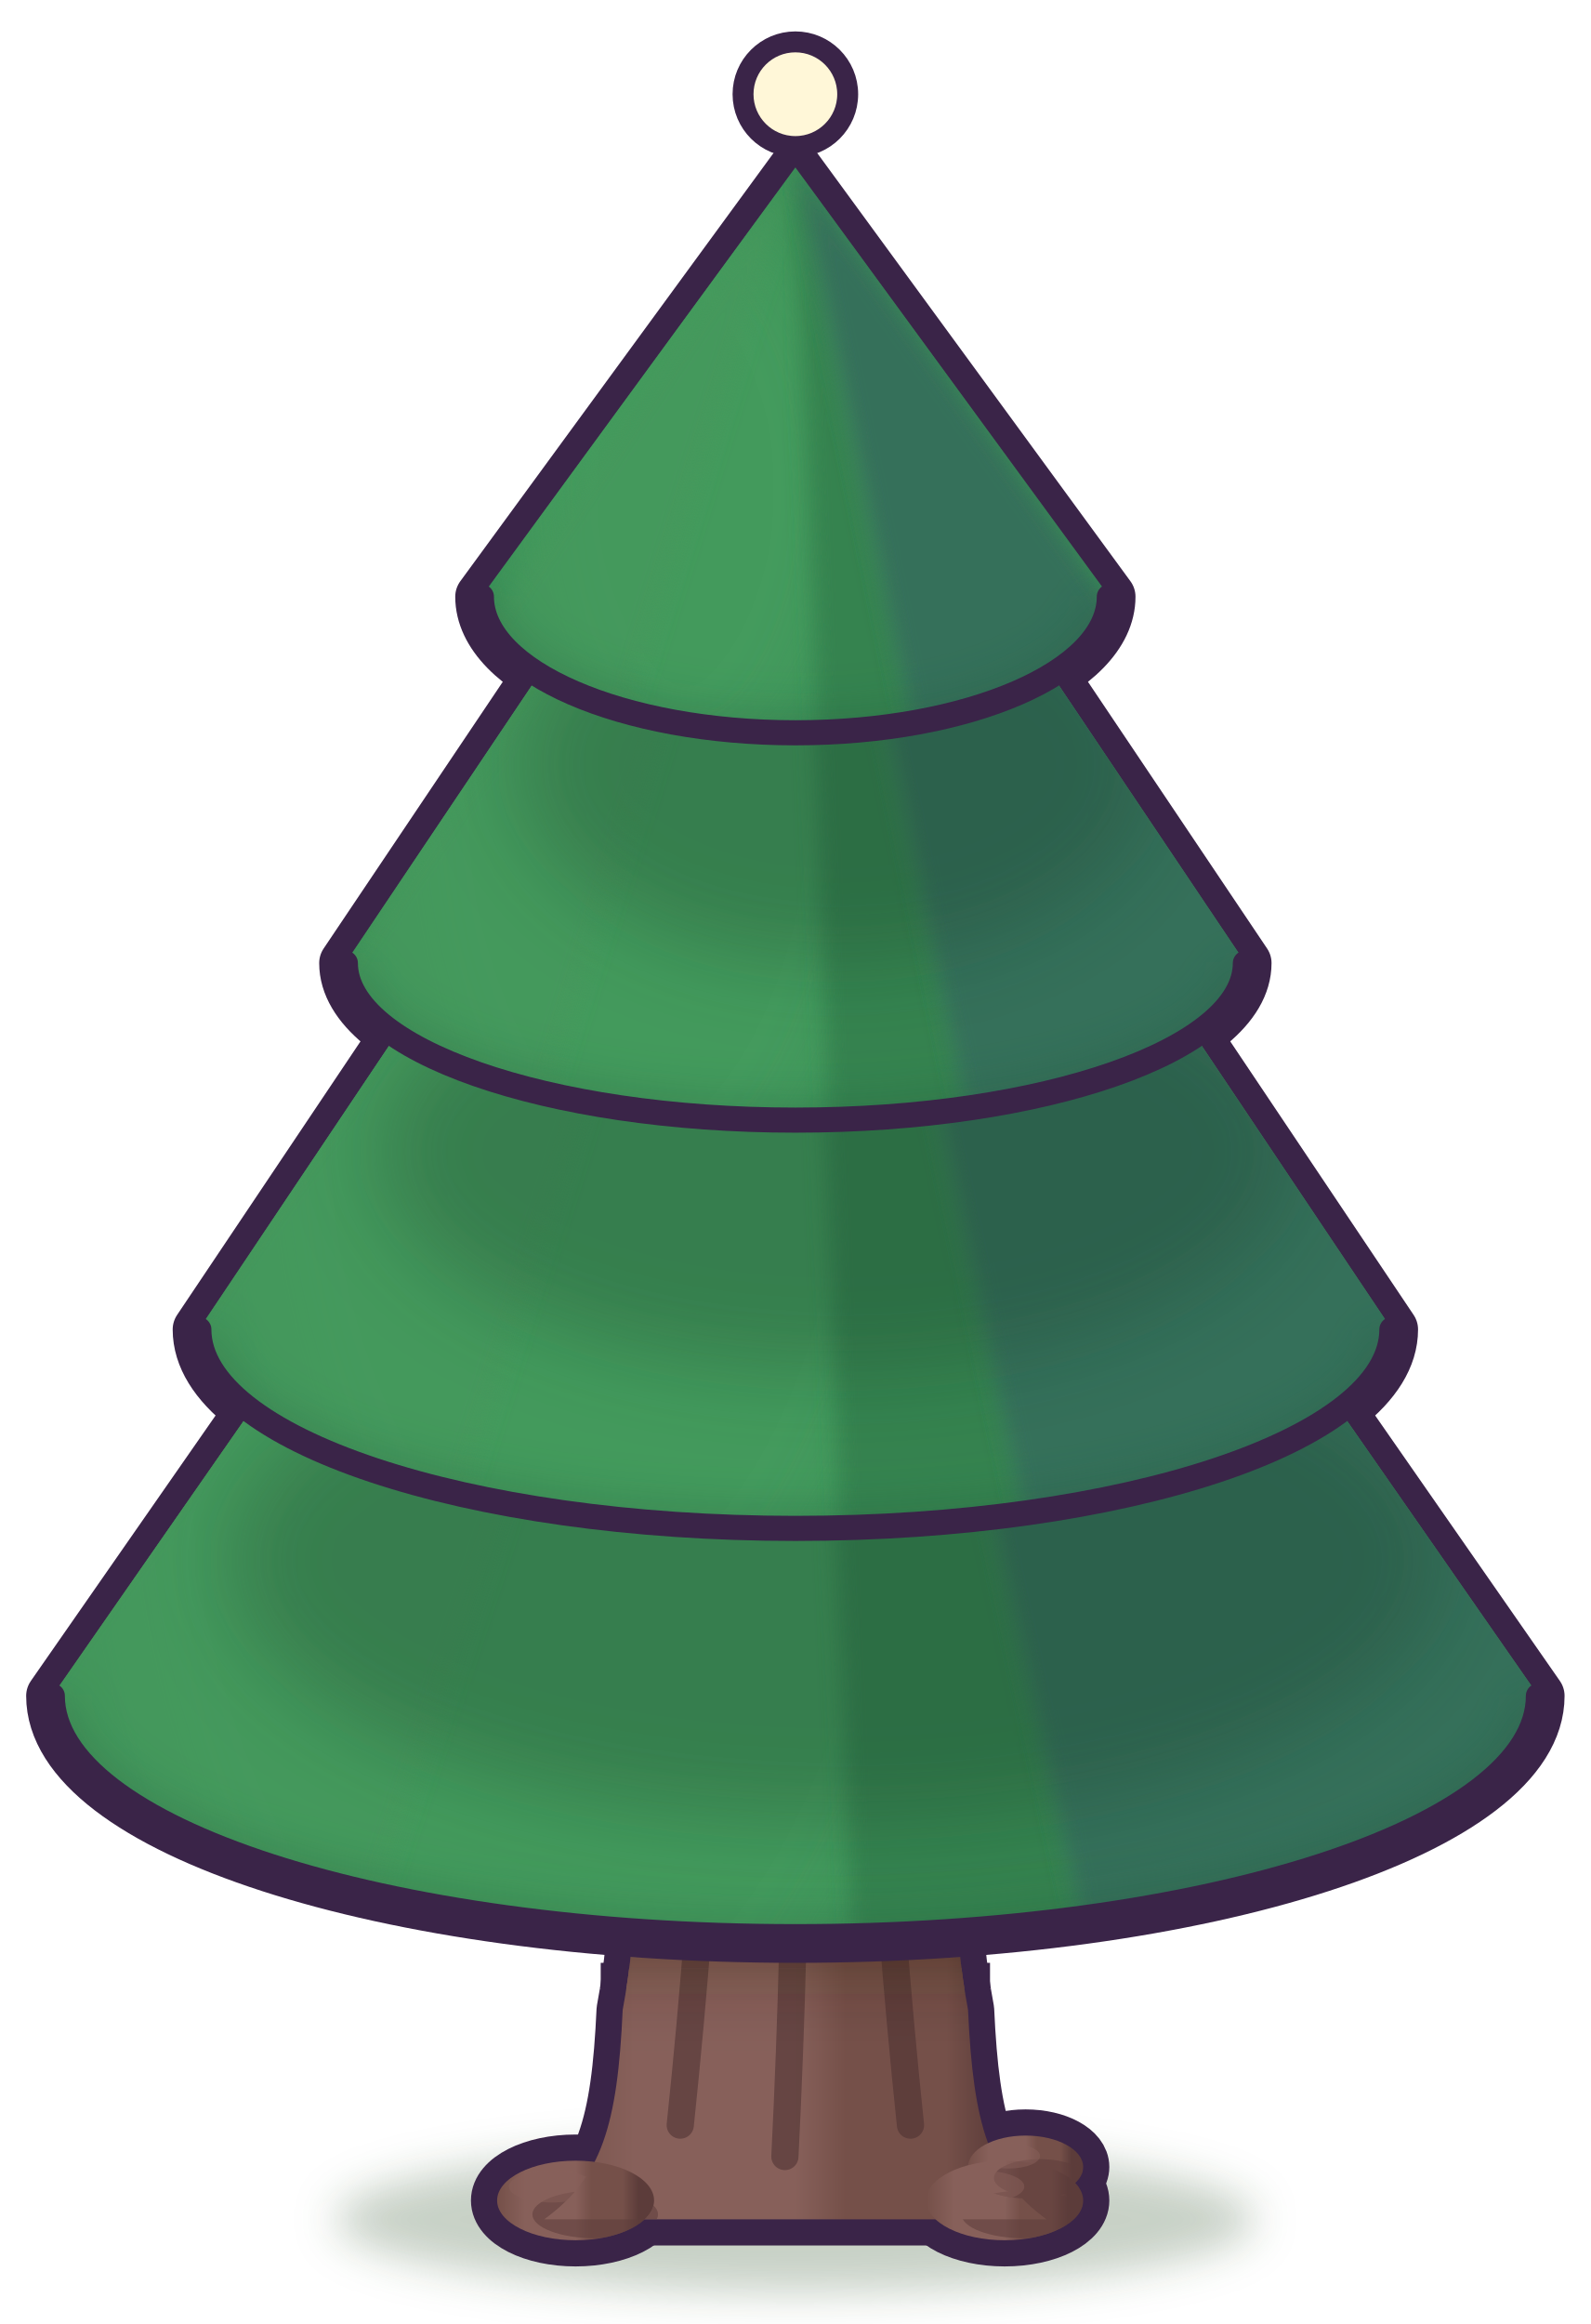
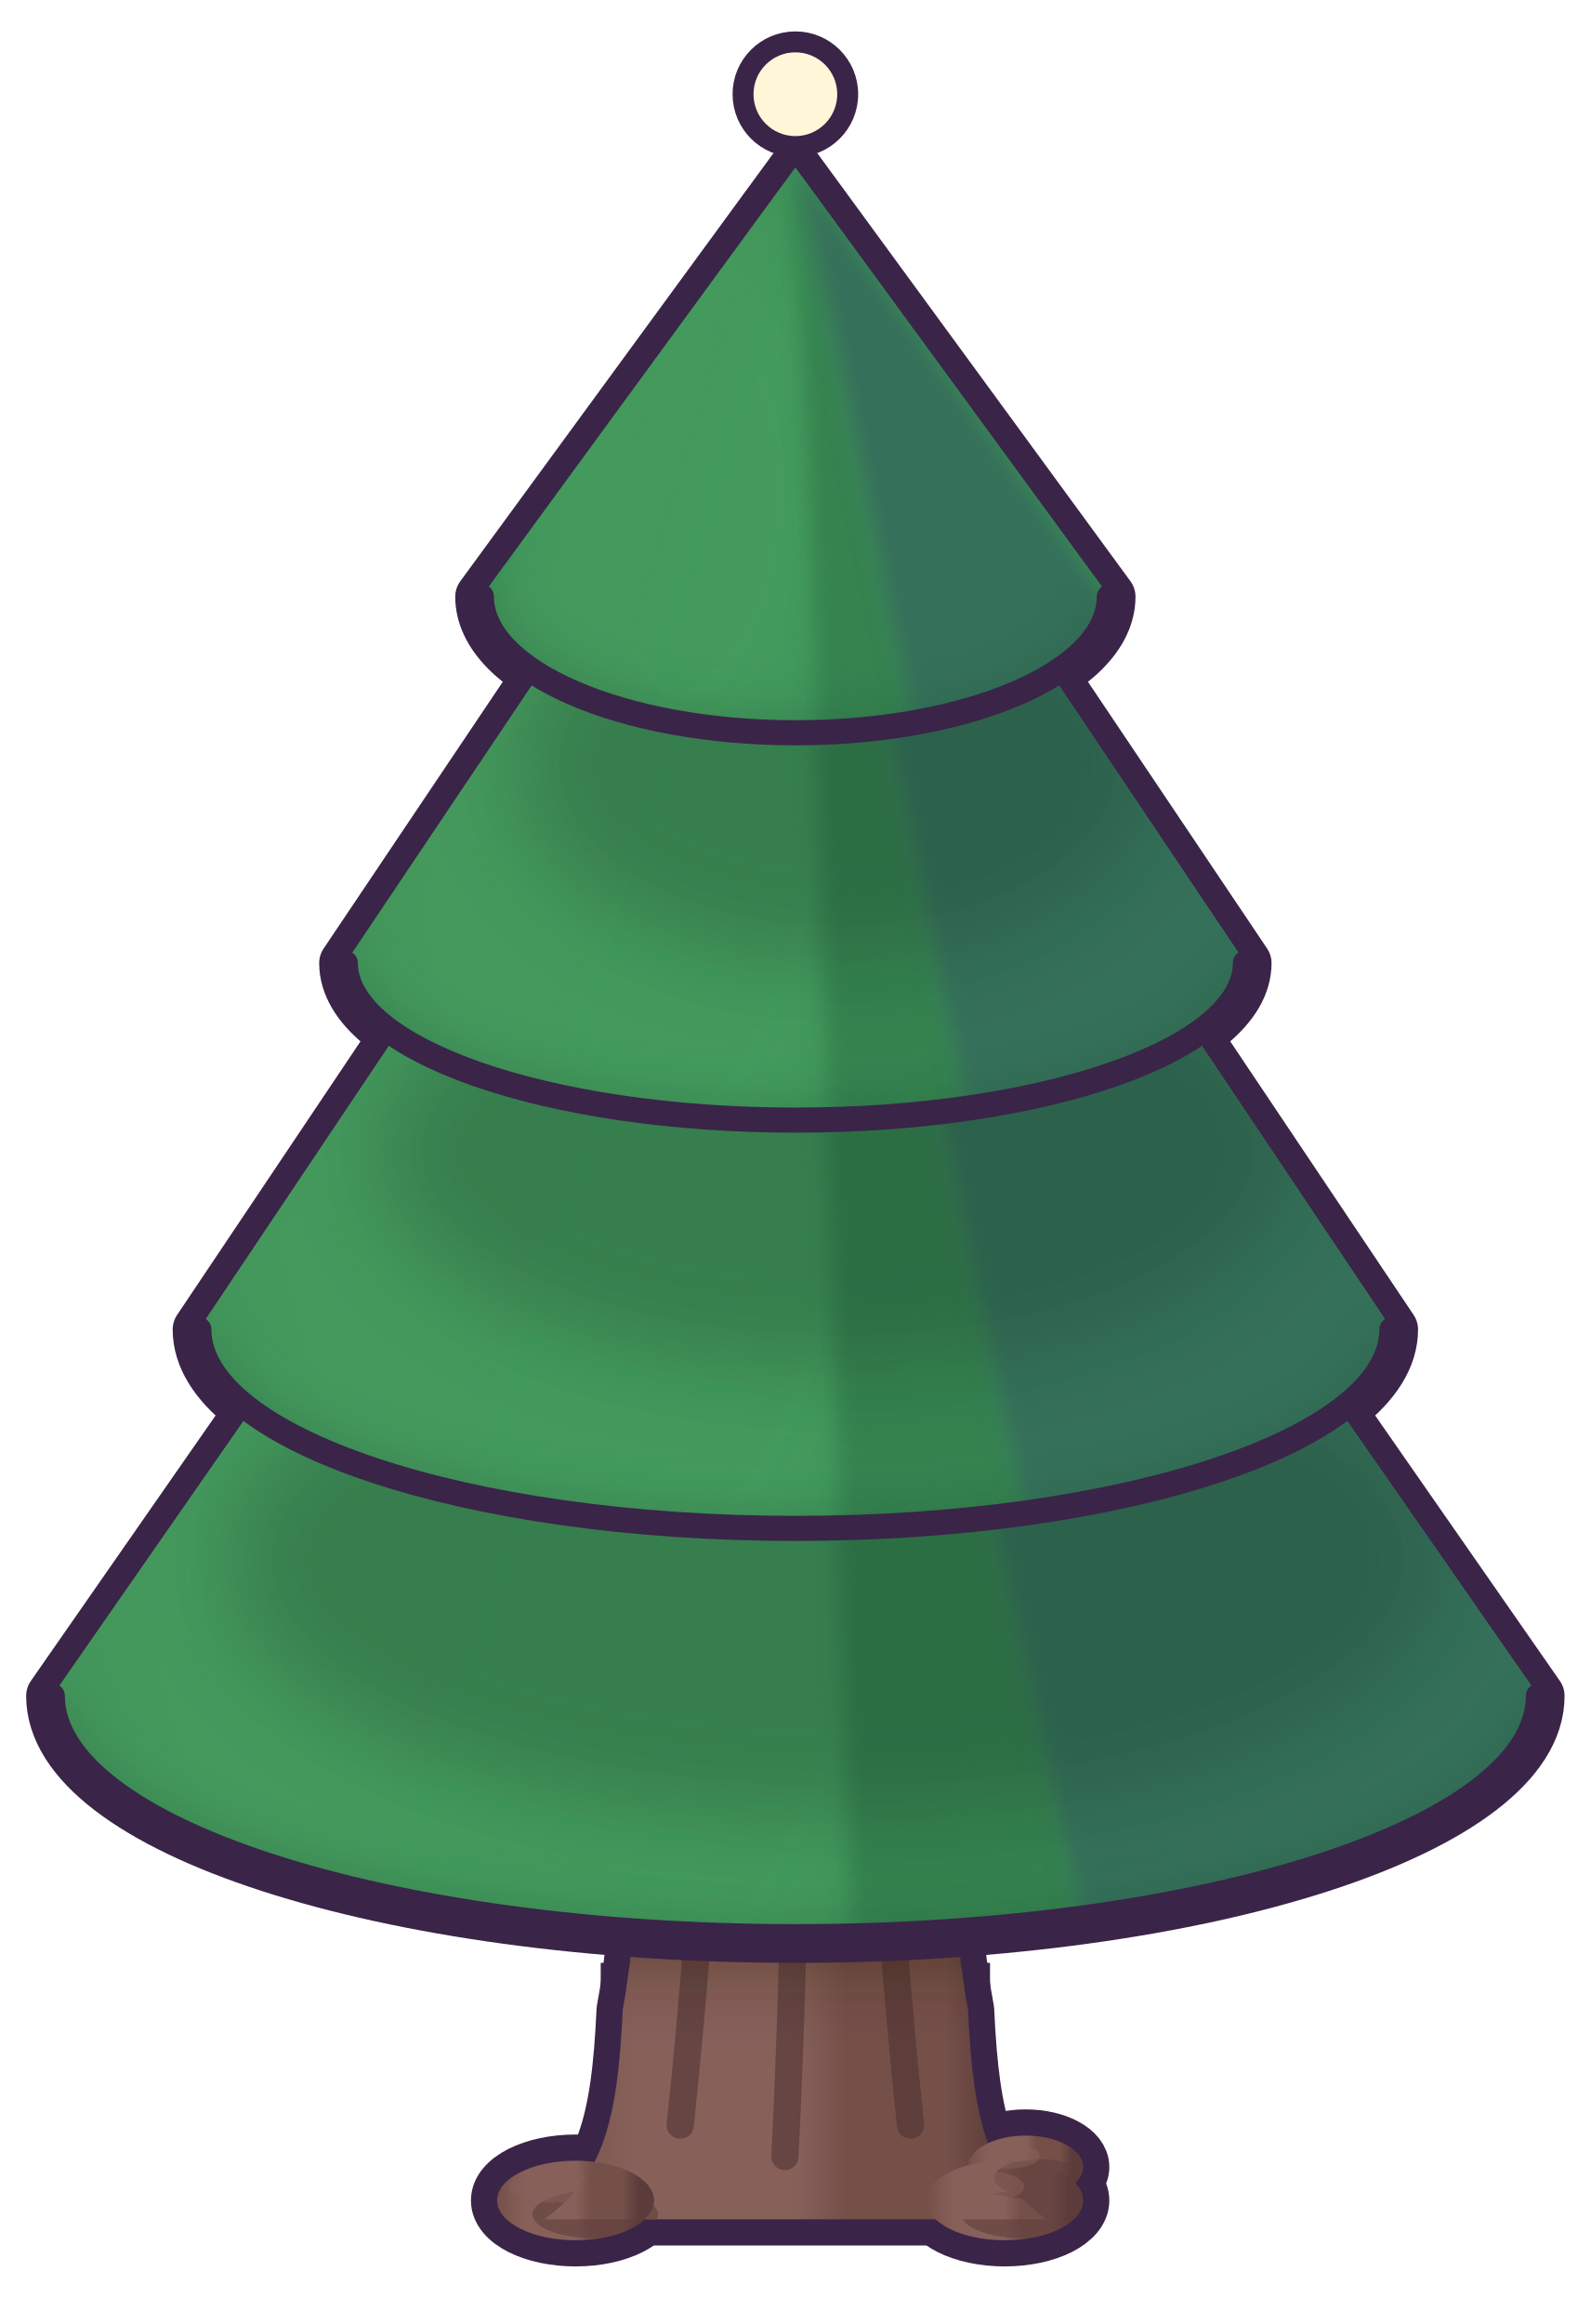
<svg xmlns="http://www.w3.org/2000/svg" width="152" height="222" viewBox="-76 -212 152 222">
  <defs>
    <linearGradient id="bark" x1="0" x2="1">
      <stop offset="0" stop-color="#755049" />
      <stop offset=".18" stop-color="#87605a" />
      <stop offset=".5" stop-color="#87605a" />
      <stop offset=".6" stop-color="#755049" />
      <stop offset=".8" stop-color="#755049" />
      <stop offset=".9" stop-color="#5c3c3a" />
    </linearGradient>
    <filter id="soft" x="-30%" y="-30%" width="160%" height="160%">
      <feGaussianBlur stdDeviation="4" />
    </filter>
    <filter id="soft2" x="-30%" y="-30%" width="160%" height="160%">
      <feGaussianBlur stdDeviation="2" />
    </filter>
    <filter id="soft1" x="-10%" y="-10%" width="120%" height="120%">
      <feGaussianBlur stdDeviation="1" />
    </filter>
    <clipPath id="t0">
      <path d="M-71 -50L0 -152L71 -50A71 23 0 0 1 -71 -50Z" />
    </clipPath>
    <clipPath id="t1">
      <path d="M-57 -85L0 -170L57 -85A57 19 0 0 1 -57 -85Z" />
    </clipPath>
    <clipPath id="t2">
      <path d="M-43 -120L0 -184L43 -120A43 15 0 0 1 -43 -120Z" />
    </clipPath>
    <clipPath id="t3">
      <path d="M-30 -155L0 -196L30 -155A30 13 0 0 1 -30 -155Z" />
    </clipPath>
    <clipPath id="tk">
      <path d="M-15 -50 C-15 -36 -15 -28 -16.5 -20 C-17 -9 -18.5 -4 -24 0 L24 0 C18.5 -4 17 -9 16.5 -20 C15 -28 15 -36 15 -50 Z" />
      <ellipse cx="22" cy="-5" rx="5.5" ry="3" />
      <ellipse cx="-21" cy="-1.8" rx="7.5" ry="3.8" />
      <ellipse cx="20" cy="-1.8" rx="7.5" ry="3.8" />
    </clipPath>
    <clipPath id="cs">
      <rect x="-100" y="-24" width="200" height="40" />
    </clipPath>
    <clipPath id="cso">
      <rect x="-100" y="-22" width="200" height="40" />
    </clipPath>
    <clipPath id="ct">
      <rect x="-100" y="-75" width="200" height="53" />
    </clipPath>
    <clipPath id="cto">
      <rect x="-100" y="-75" width="200" height="53" />
    </clipPath>
  </defs>
-   <ellipse cx="0" cy="0" rx="44" ry="7" fill="#24461f" opacity=".25" filter="url(#soft2)" />
  <g id="top">
    <path d="M-18.6 -22H18.6" stroke="#3a2448" stroke-width="5" />
    <g clip-path="url(#cto)" fill="#3a2448" stroke="#3a2448" stroke-width="5" stroke-linejoin="round">
      <path d="M-15 -50 C-15 -36 -15 -28 -16.5 -20 C-17 -9 -18.5 -4 -24 0 L24 0 C18.5 -4 17 -9 16.5 -20 C15 -28 15 -36 15 -50 Z" />
      <ellipse cx="22" cy="-5" rx="5.5" ry="3" />
      <ellipse cx="-21" cy="-1.8" rx="7.5" ry="3.8" />
      <ellipse cx="20" cy="-1.8" rx="7.5" ry="3.8" />
    </g>
    <g clip-path="url(#ct)">
      <g fill="url(#bark)">
        <path d="M-15 -50 C-15 -36 -15 -28 -16.5 -20 C-17 -9 -18.5 -4 -24 0 L24 0 C18.5 -4 17 -9 16.5 -20 C15 -28 15 -36 15 -50 Z" />
        <ellipse cx="22" cy="-5" rx="5.5" ry="3" />
        <ellipse cx="-21" cy="-1.8" rx="7.5" ry="3.8" />
        <ellipse cx="20" cy="-1.8" rx="7.5" ry="3.8" />
      </g>
      <g clip-path="url(#tk)">
        <g fill="#5c3c3a" opacity=".55">
          <ellipse cx="23.375" cy="-3.95" rx="4.4" ry="1.8" />
          <ellipse cx="-19.125" cy="-0.47" rx="6" ry="2.28" />
          <ellipse cx="21.875" cy="-0.47" rx="6" ry="2.28" />
        </g>
        <g fill="#87605a" opacity=".5">
          <ellipse cx="20.35" cy="-6.05" rx="3.025" ry="1.2" />
          <ellipse cx="-23.25" cy="-3.13" rx="4.125" ry="1.52" />
          <ellipse cx="17.75" cy="-3.13" rx="4.125" ry="1.52" />
        </g>
        <g stroke="#4a2f30" stroke-width="2.6" stroke-linecap="round" fill="none" opacity=".55">
          <path d="M-8 -48 Q-9 -28 -11 -9" />
          <path d="M0 -46 Q0 -26 -1 -6" />
          <path d="M8 -48 Q9 -28 11 -9" />
        </g>
        <rect x="-50" y="-55" width="100" height="30" fill="#2a1a10" opacity=".45" filter="url(#soft)" />
      </g>
    </g>
    <g fill="#3a2448" stroke="#3a2448" stroke-width="5" stroke-linejoin="round">
      <path d="M-71 -50L0 -152L71 -50A71 23 0 0 1 -71 -50Z" />
      <path d="M-57 -85L0 -170L57 -85A57 19 0 0 1 -57 -85Z" />
      <path d="M-43 -120L0 -184L43 -120A43 15 0 0 1 -43 -120Z" />
      <path d="M-30 -155L0 -196L30 -155A30 13 0 0 1 -30 -155Z" />
    </g>
    <g clip-path="url(#t0)">
      <rect x="-76" y="-157" width="152" height="135" fill="#3a8d55" />
      <ellipse cx="-24.85" cy="-75.5" rx="42.6" ry="68.75" fill="#46a060" opacity=".7" filter="url(#soft)" />
      <path d="M-0.26 -152L-92.3 -23L-42.6 -23L-0.12 -152Z" fill="#44985c" opacity="0.8" filter="url(#soft1)" />
      <path d="M0.016 -152L5.68 -23L28.4 -23L0.08 -152Z" fill="#358350" opacity="1" filter="url(#soft1)" />
      <path d="M0.08 -152L28.4 -23L99.4 -23L0.28 -152Z" fill="#34705a" opacity="1" filter="url(#soft1)" />
      <path d="M-71 -50A71 23 0 0 0 71 -50" fill="none" stroke="#1f5238" stroke-width="4" opacity=".25" filter="url(#soft2)" />
      <ellipse cx="4" cy="-63" rx="58.14" ry="25" fill="#163d2a" opacity=".3" filter="url(#soft)" />
    </g>
    <path d="M-71 -50A71 23 0 0 0 71 -50" fill="none" stroke="#3a2448" stroke-width="2.4" stroke-linecap="round" />
    <g clip-path="url(#t1)">
      <rect x="-62" y="-175" width="124" height="114" fill="#3a8d55" />
      <ellipse cx="-19.95" cy="-106.25" rx="34.2" ry="57.2" fill="#46a060" opacity=".7" filter="url(#soft)" />
      <path d="M-0.26 -170L-74.1 -62L-34.2 -62L-0.12 -170Z" fill="#44985c" opacity="0.8" filter="url(#soft1)" />
      <path d="M0.016 -170L4.56 -62L22.8 -62L0.08 -170Z" fill="#358350" opacity="1" filter="url(#soft1)" />
      <path d="M0.08 -170L22.8 -62L79.8 -62L0.28 -170Z" fill="#34705a" opacity="1" filter="url(#soft1)" />
      <path d="M-57 -85A57 19 0 0 0 57 -85" fill="none" stroke="#1f5238" stroke-width="4" opacity=".25" filter="url(#soft2)" />
      <ellipse cx="4" cy="-102" rx="43.86" ry="21" fill="#163d2a" opacity=".3" filter="url(#soft)" />
    </g>
    <path d="M-57 -85A57 19 0 0 0 57 -85" fill="none" stroke="#3a2448" stroke-width="2.4" stroke-linecap="round" />
    <g clip-path="url(#t2)">
      <rect x="-48" y="-189" width="96" height="89" fill="#3a8d55" />
      <ellipse cx="-15.05" cy="-136" rx="25.8" ry="43.45" fill="#46a060" opacity=".7" filter="url(#soft)" />
      <path d="M-0.26 -184L-55.9 -101L-25.8 -101L-0.12 -184Z" fill="#44985c" opacity="0.8" filter="url(#soft1)" />
      <path d="M0.016 -184L3.44 -101L17.2 -101L0.08 -184Z" fill="#358350" opacity="1" filter="url(#soft1)" />
      <path d="M0.08 -184L17.2 -101L60.2 -101L0.28 -184Z" fill="#34705a" opacity="1" filter="url(#soft1)" />
      <path d="M-43 -120A43 15 0 0 0 43 -120" fill="none" stroke="#1f5238" stroke-width="4" opacity=".25" filter="url(#soft2)" />
      <ellipse cx="4" cy="-139" rx="30.6" ry="19" fill="#163d2a" opacity=".3" filter="url(#soft)" />
    </g>
    <path d="M-43 -120A43 15 0 0 0 43 -120" fill="none" stroke="#3a2448" stroke-width="2.4" stroke-linecap="round" />
    <g clip-path="url(#t3)">
      <rect x="-35" y="-201" width="70" height="64" fill="#3a8d55" />
      <ellipse cx="-10.5" cy="-165.25" rx="18" ry="29.7" fill="#46a060" opacity=".7" filter="url(#soft)" />
      <path d="M-0.26 -196L-39 -138L-18 -138L-0.12 -196Z" fill="#44985c" opacity="0.8" filter="url(#soft1)" />
      <path d="M0.016 -196L2.4 -138L12 -138L0.08 -196Z" fill="#358350" opacity="1" filter="url(#soft1)" />
      <path d="M0.08 -196L12 -138L42 -138L0.28 -196Z" fill="#34705a" opacity="1" filter="url(#soft1)" />
      <path d="M-30 -155A30 13 0 0 0 30 -155" fill="none" stroke="#1f5238" stroke-width="4" opacity=".25" filter="url(#soft2)" />
    </g>
    <path d="M-30 -155A30 13 0 0 0 30 -155" fill="none" stroke="#3a2448" stroke-width="2.4" stroke-linecap="round" />
    <circle cx="0" cy="-203" r="5" fill="#fff7d8" stroke="#3a2448" stroke-width="2" />
  </g>
  <g id="stump">
    <g clip-path="url(#cso)" fill="#3a2448" stroke="#3a2448" stroke-width="5" stroke-linejoin="round">
      <path d="M-15 -50 C-15 -36 -15 -28 -16.5 -20 C-17 -9 -18.5 -4 -24 0 L24 0 C18.5 -4 17 -9 16.5 -20 C15 -28 15 -36 15 -50 Z" />
      <ellipse cx="22" cy="-5" rx="5.5" ry="3" />
      <ellipse cx="-21" cy="-1.8" rx="7.5" ry="3.8" />
      <ellipse cx="20" cy="-1.8" rx="7.5" ry="3.8" />
    </g>
    <g clip-path="url(#cs)">
      <g fill="url(#bark)">
        <path d="M-15 -50 C-15 -36 -15 -28 -16.5 -20 C-17 -9 -18.5 -4 -24 0 L24 0 C18.5 -4 17 -9 16.5 -20 C15 -28 15 -36 15 -50 Z" />
        <ellipse cx="22" cy="-5" rx="5.5" ry="3" />
        <ellipse cx="-21" cy="-1.8" rx="7.5" ry="3.8" />
        <ellipse cx="20" cy="-1.8" rx="7.5" ry="3.8" />
      </g>
      <g clip-path="url(#tk)">
        <g fill="#5c3c3a" opacity=".55">
          <ellipse cx="23.375" cy="-3.95" rx="4.4" ry="1.8" />
          <ellipse cx="-19.125" cy="-0.47" rx="6" ry="2.28" />
          <ellipse cx="21.875" cy="-0.47" rx="6" ry="2.28" />
        </g>
        <g fill="#87605a" opacity=".5">
          <ellipse cx="20.35" cy="-6.05" rx="3.025" ry="1.2" />
          <ellipse cx="-23.25" cy="-3.13" rx="4.125" ry="1.52" />
          <ellipse cx="17.75" cy="-3.13" rx="4.125" ry="1.52" />
        </g>
        <g stroke="#4a2f30" stroke-width="2.6" stroke-linecap="round" fill="none" opacity=".55">
          <path d="M-8 -48 Q-9 -28 -11 -9" />
          <path d="M0 -46 Q0 -26 -1 -6" />
          <path d="M8 -48 Q9 -28 11 -9" />
        </g>
        <rect x="-50" y="-55" width="100" height="30" fill="#2a1a10" opacity=".45" filter="url(#soft)" />
      </g>
    </g>
    <g id="cut" display="none">
      <ellipse cx="0" cy="-22" rx="17.3" ry="4.455" fill="#a8805a" stroke="#3a2448" stroke-width="2.2" />
      <ellipse cx="-0.5" cy="-22.6" rx="15.3" ry="2.855" fill="#ecd29e" />
      <g fill="none" stroke="#c9a068" stroke-width="1.4">
        <ellipse cx="0" cy="-22.4" rx="10.23" ry="2.805" />
        <ellipse cx="0.5" cy="-22.2" rx="4.95" ry="1.32" />
      </g>
    </g>
  </g>
</svg>
